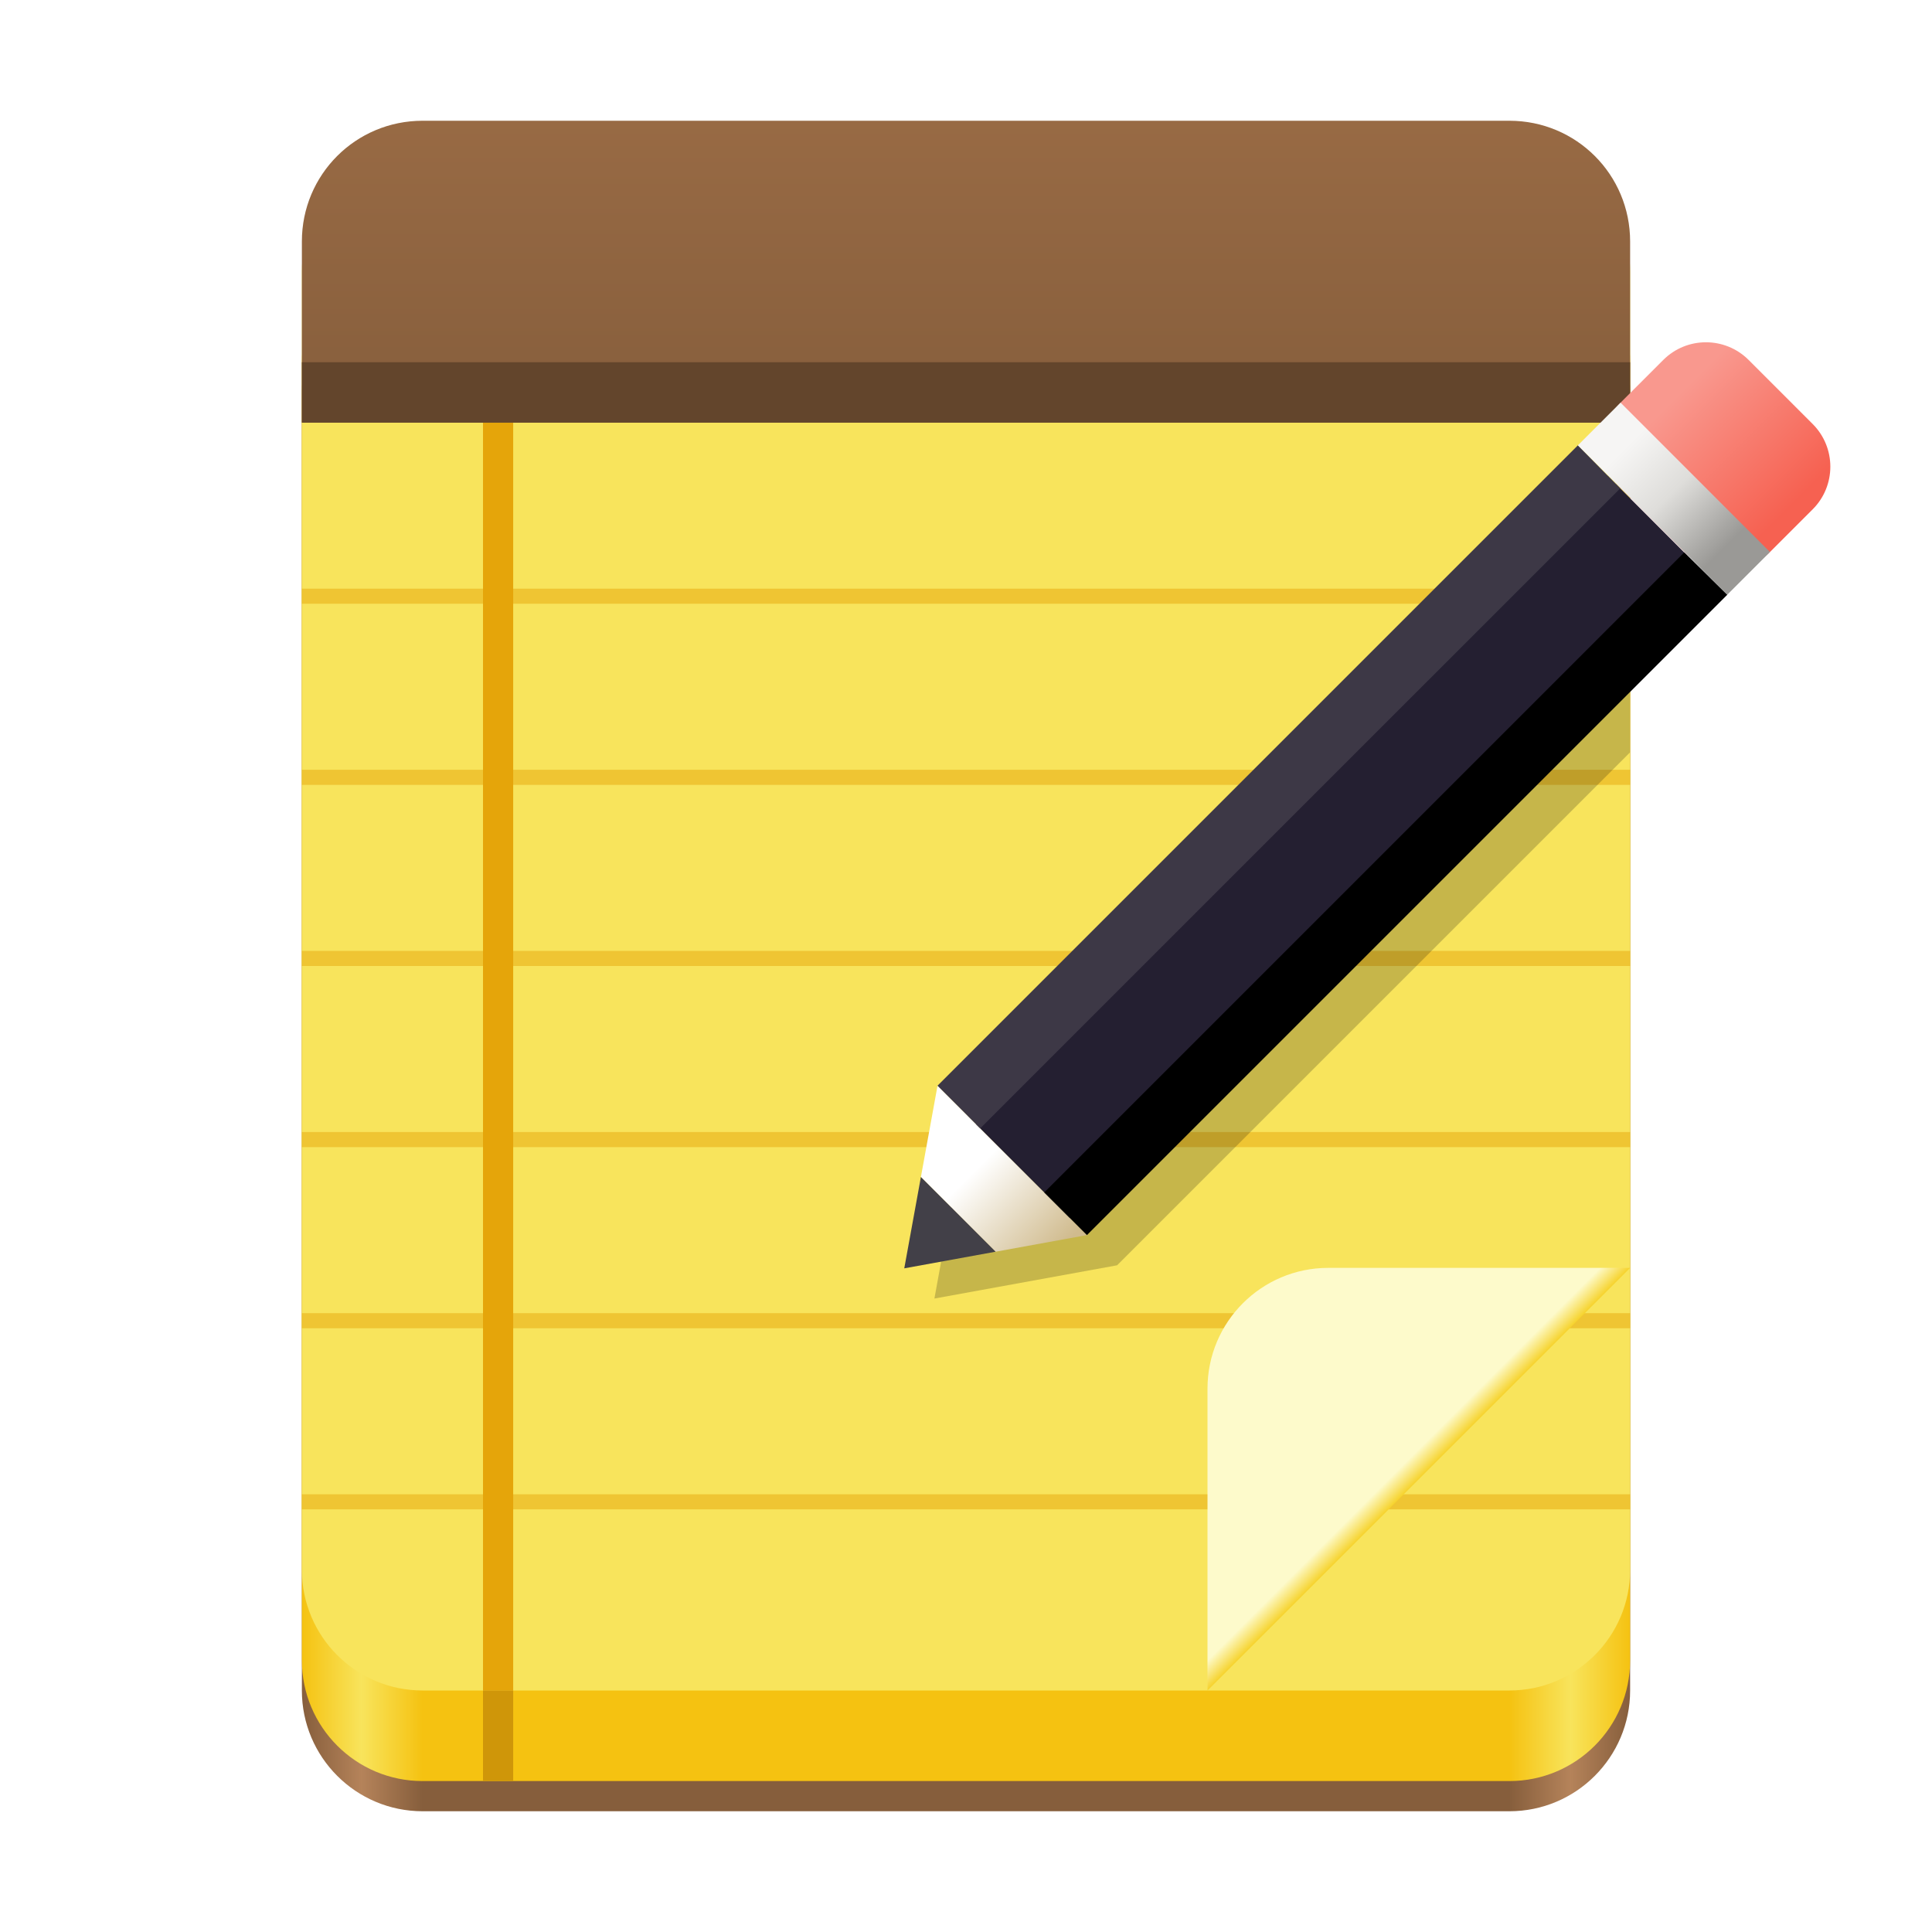
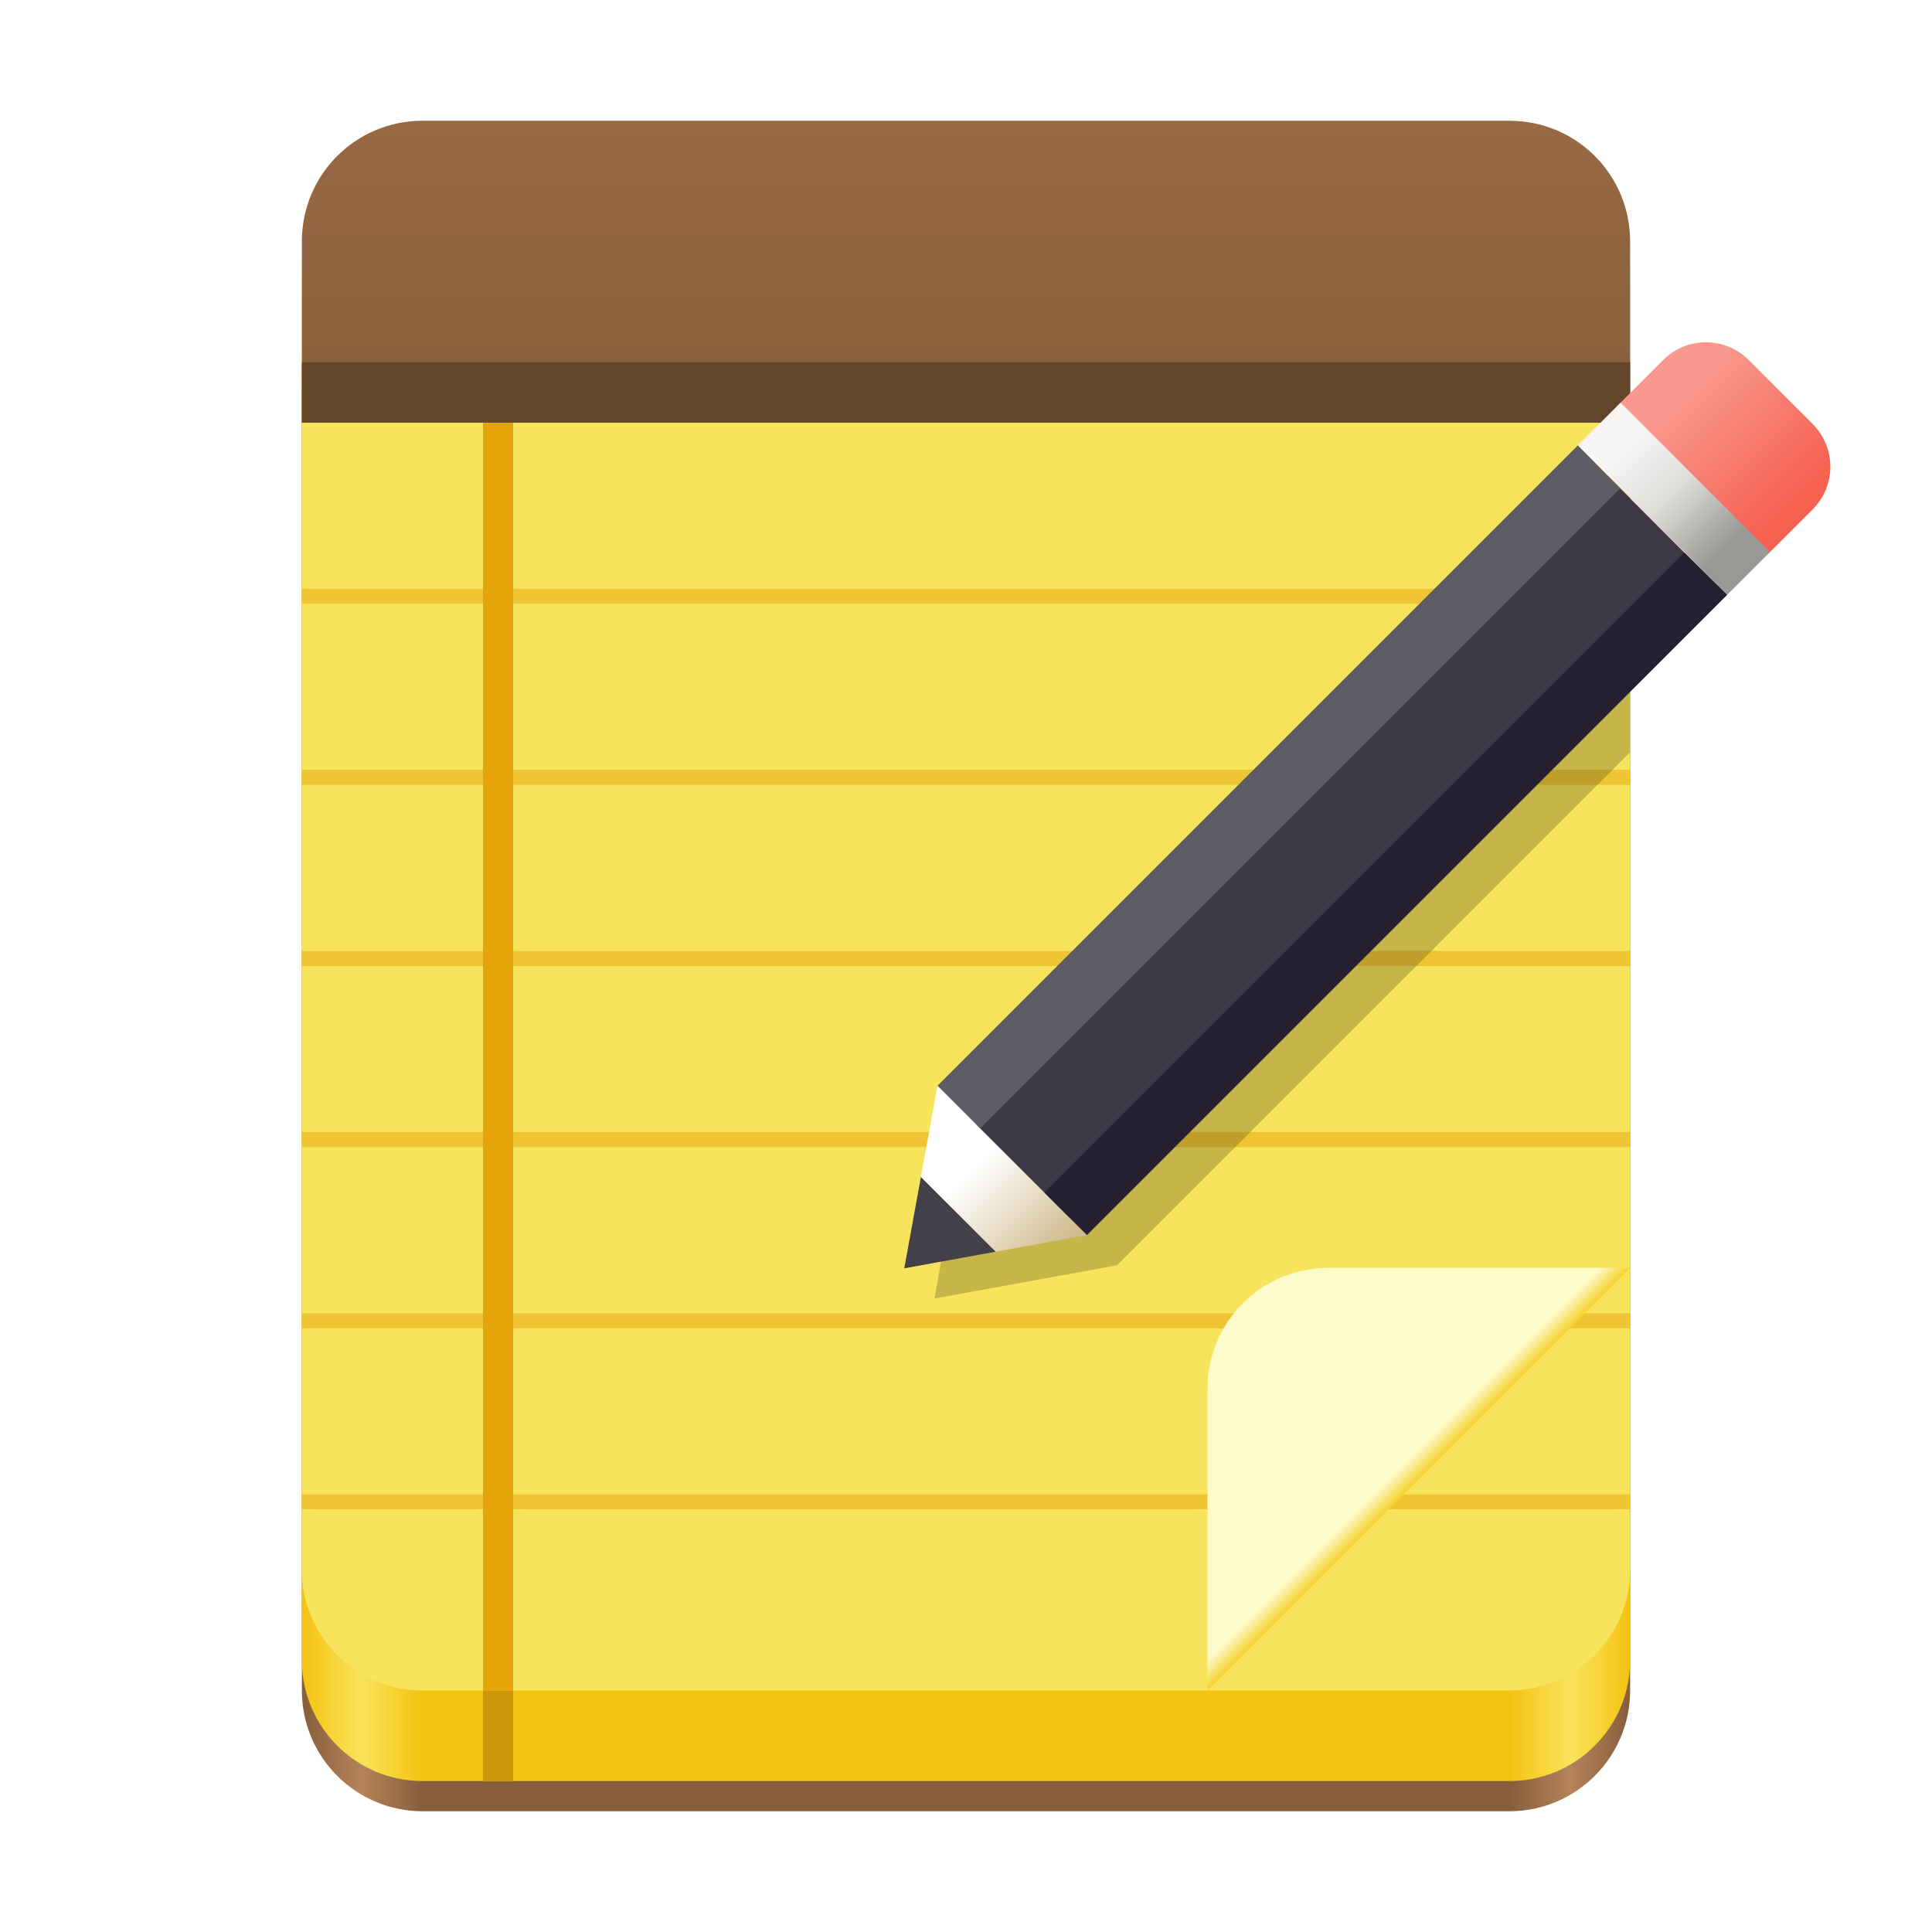
<svg xmlns="http://www.w3.org/2000/svg" height="128px" viewBox="0 0 128 128" width="128px" version="1.1" id="svg142">
  <defs id="defs146" />
  <linearGradient id="a" gradientUnits="userSpaceOnUse" x1="20" x2="108" y1="69" y2="69">
    <stop offset="0" stop-color="#865e3c" id="stop2" />
    <stop offset="0.045" stop-color="#b5835a" id="stop4" />
    <stop offset="0.091" stop-color="#865e3c" id="stop6" />
    <stop offset="0.909" stop-color="#865e3c" id="stop8" />
    <stop offset="0.955" stop-color="#b5835a" id="stop10" />
    <stop offset="1" stop-color="#865e3c" id="stop12" />
  </linearGradient>
  <linearGradient id="b" gradientUnits="userSpaceOnUse" x1="20" x2="108" y1="67" y2="67">
    <stop offset="0" stop-color="#f5c211" id="stop15" />
    <stop offset="0.045" stop-color="#f8e45c" id="stop17" />
    <stop offset="0.091" stop-color="#f5c211" id="stop19" />
    <stop offset="0.909" stop-color="#f5c211" id="stop21" />
    <stop offset="0.955" stop-color="#f8e45c" id="stop23" />
    <stop offset="1" stop-color="#f5c211" id="stop25" />
  </linearGradient>
  <linearGradient id="c" gradientUnits="userSpaceOnUse" x1="64" x2="64" y1="8" y2="28">
    <stop offset="0" stop-color="#986a44" id="stop28" />
    <stop offset="1" stop-color="#865e3c" id="stop30" />
  </linearGradient>
  <filter id="d" height="100%" width="100%" x="0%" y="0%">
    <feColorMatrix in="SourceGraphic" type="matrix" values="0 0 0 0 1 0 0 0 0 1 0 0 0 0 1 0 0 0 1 0" id="feColorMatrix33" />
  </filter>
  <mask id="e">
    <g filter="url(#d)" id="g38">
      <rect fill-opacity="0.5" height="128" width="128" id="rect36" />
    </g>
  </mask>
  <clipPath id="f">
    <rect height="152" width="192" id="rect41" />
  </clipPath>
  <clipPath id="g">
    <path d="m 80 84 h 28 v 28 h -28 z m 0 0" id="path44" />
  </clipPath>
  <clipPath id="h">
    <path d="m 108 84 l -28 28 h -8 v -36 h 36 z m 0 0" id="path47" />
  </clipPath>
  <linearGradient id="i" gradientTransform="matrix(0 0.25 0.25 0 75 12)" gradientUnits="userSpaceOnUse" x1="344" x2="340" y1="76" y2="72">
    <stop offset="0" stop-color="#f6d32d" id="stop50" />
    <stop offset="1" stop-color="#fdfacb" id="stop52" />
  </linearGradient>
  <clipPath id="j">
    <path d="m 20 10 h 88 v 102 h -88 z m 0 0" id="path55" />
  </clipPath>
  <clipPath id="k">
    <path d="m 28 10 h 72 c 4.418 0 8 3.582 8 8 v 86 c 0 4.418 -3.582 8 -8 8 h -72 c -4.418 0 -8 -3.582 -8 -8 v -86 c 0 -4.418 3.582 -8 8 -8 z m 0 0" id="path58" />
  </clipPath>
  <mask id="l">
    <g filter="url(#d)" id="g63">
      <rect fill-opacity="0.2" height="128" width="128" id="rect61" />
    </g>
  </mask>
  <clipPath id="m">
    <rect height="152" width="192" id="rect66" />
  </clipPath>
  <linearGradient id="n" gradientTransform="matrix(0.848528 -0.848528 0.824958 0.824958 -128.9946 -20.7489)" gradientUnits="userSpaceOnUse" x1="115" x2="115" y1="183" y2="174">
    <stop offset="0" stop-color="#f66151" id="stop69" />
    <stop offset="1" stop-color="#f9988e" id="stop71" />
  </linearGradient>
  <linearGradient id="o" gradientTransform="matrix(0.0485366 -0.23068 0.23068 -0.0485366 87.69713 106.516)" gradientUnits="userSpaceOnUse" x1="128.817" x2="158.518" y1="-97.698" y2="-127.399">
    <stop offset="0" stop-color="#d0bb8e" id="stop74" />
    <stop offset="1" stop-color="#ffffff" id="stop76" />
  </linearGradient>
  <linearGradient id="p" gradientTransform="matrix(0.707107 -0.707107 0.824958 0.824958 -113.7211 -36.02241)" gradientUnits="userSpaceOnUse" x1="110" x2="110" y1="182" y2="174">
    <stop offset="0" stop-color="#9a9996" id="stop79" />
    <stop offset="0.533" stop-color="#deddda" id="stop81" />
    <stop offset="1" stop-color="#f6f5f4" id="stop83" />
  </linearGradient>
  <path d="m 28 18 h 72 c 4.418 0 8 3.582 8 8 v 86 c 0 4.418 -3.582 8 -8 8 h -72 c -4.418 0 -8 -3.582 -8 -8 v -86 c 0 -4.418 3.582 -8 8 -8 z m 0 0" fill="url(#a)" id="path86" />
  <path d="m 28 16 h 72 c 4.418 0 8 3.582 8 8 v 86 c 0 4.418 -3.582 8 -8 8 h -72 c -4.418 0 -8 -3.582 -8 -8 v -86 c 0 -4.418 3.582 -8 8 -8 z m 0 0" fill="url(#b)" id="path88" />
  <path d="m 28 10 h 72 c 4.418 0 8 3.582 8 8 v 86 c 0 4.418 -3.582 8 -8 8 h -72 c -4.418 0 -8 -3.582 -8 -8 v -86 c 0 -4.418 3.582 -8 8 -8 z m 0 0" fill="#f8e45c" id="path90" />
  <path d="m 28 8 c -4.434 0 -8 3.566 -8 8 v 12 h 88 v -12 c 0 -4.434 -3.566 -8 -8 -8 z m 0 0" fill="url(#c)" id="path92" />
  <g clip-path="url(#f)" fill="#e5a50a" fill-opacity="0.997" mask="url(#e)" transform="matrix(1 0 0 1 -8 -16)" id="g106">
    <path d="m 28 55 h 88 v 1 h -88 z m 0 0" id="path94" />
    <path d="m 28 67 h 88 v 1 h -88 z m 0 0" id="path96" />
    <path d="m 28 79 h 88 v 1 h -88 z m 0 0" id="path98" />
    <path d="m 28 103 h 88 v 1 h -88 z m 0 0" id="path100" />
    <path d="m 28 91 h 88 v 1 h -88 z m 0 0" id="path102" />
    <path d="m 28 115 h 88 v 1 h -88 z m 0 0" id="path104" />
  </g>
  <path d="m 32 28 h 2 v 84 h -2 z m 0 0" fill="#e5a50a" id="path108" />
  <path d="m 32 118 h 2 v -6 h -2 z m 0 0" fill="#c48d09" id="path110" style="fill:#cf9609;fill-opacity:1" />
  <g clip-path="url(#g)" id="g116">
    <g clip-path="url(#h)" id="g114">
      <path d="m 80 92 v 20 c 0 4.418 3.582 8 8 8 h 20 c 4.418 0 8 -3.582 8 -8 v -20 c 0 -4.418 -3.582 -8 -8 -8 h -20 c -4.418 0 -8 3.582 -8 8 z m 0 0" fill="url(#i)" id="path112" />
    </g>
  </g>
  <path d="m 20 24 h 88 v 4 h -88 z m 0 0" fill="#63452c" id="path118" />
  <g clip-path="url(#j)" id="g126">
    <g clip-path="url(#k)" id="g124">
      <g clip-path="url(#m)" mask="url(#l)" transform="matrix(1 0 0 1 -8 -16)" id="g122">
        <path d="m 124.438 57.402 c -3.34 -3.258 -6.629 -6.57 -9.898 -9.902 l -42.426 42.43 l -2.207 12.102 l 12.105 -2.203 z m 0 0" id="path120" />
      </g>
    </g>
  </g>
  <path d="m 107.367 26.676 l 2.828 -2.828 c 1.562 -1.562 4.094 -1.562 5.656 0 l 4.242 4.242 c 1.562 1.562 1.562 4.094 0 5.656 l -2.828 2.828 c -1.562 1.562 -4.094 1.562 -5.656 0 l -4.242 -4.242 c -1.562 -1.562 -1.562 -4.094 0 -5.656 z m 0 0" fill="url(#n)" id="path128" />
  <path d="m 65.961 82.93 l -4.949 -4.949 l 1.102 -6.051 l 9.898 9.898 z m 0 0" fill="url(#o)" id="path130" />
  <path d="m 59.91 84.031 l 1.102 -6.051 l 4.949 4.949 z m 0 0" fill="#424048" id="path132" />
-   <path d="m 70.883 80.699 l -6.223 -6.223 l 42.398 -42.402 l 6.223 6.223 z m 0 0" fill="#3584e4" id="path134" style="fill:#241f31" />
-   <path d="m 64.941 74.758 l -2.828 -2.828 l 42.426 -42.426 l 2.805 2.852 z m 0 0" fill="#62a0ea" id="path136" style="fill:#3d3846" />
-   <path d="m 69.184 79 l 2.828 2.828 l 42.426 -42.426 l -2.852 -2.805 z m 0 0" fill="#1a5fb4" id="path138" style="fill:#000000" />
+   <path d="m 70.883 80.699 l -6.223 -6.223 l 42.398 -42.402 l 6.223 6.223 z m 0 0" fill="#3584e4" id="path134" style="fill:#3d3846" />
+   <path d="m 64.941 74.758 l -2.828 -2.828 l 42.426 -42.426 l 2.805 2.852 z m 0 0" fill="#62a0ea" id="path136" style="fill:#5e5c64" />
+   <path d="m 69.184 79 l 2.828 2.828 l 42.426 -42.426 l -2.852 -2.805 z m 0 0" fill="#1a5fb4" id="path138" style="fill:#241f31" />
  <path d="m 104.539 29.504 l 2.828 -2.828 l 9.898 9.898 l -2.828 2.828 z m 0 0" fill="url(#p)" id="path140" />
</svg>
